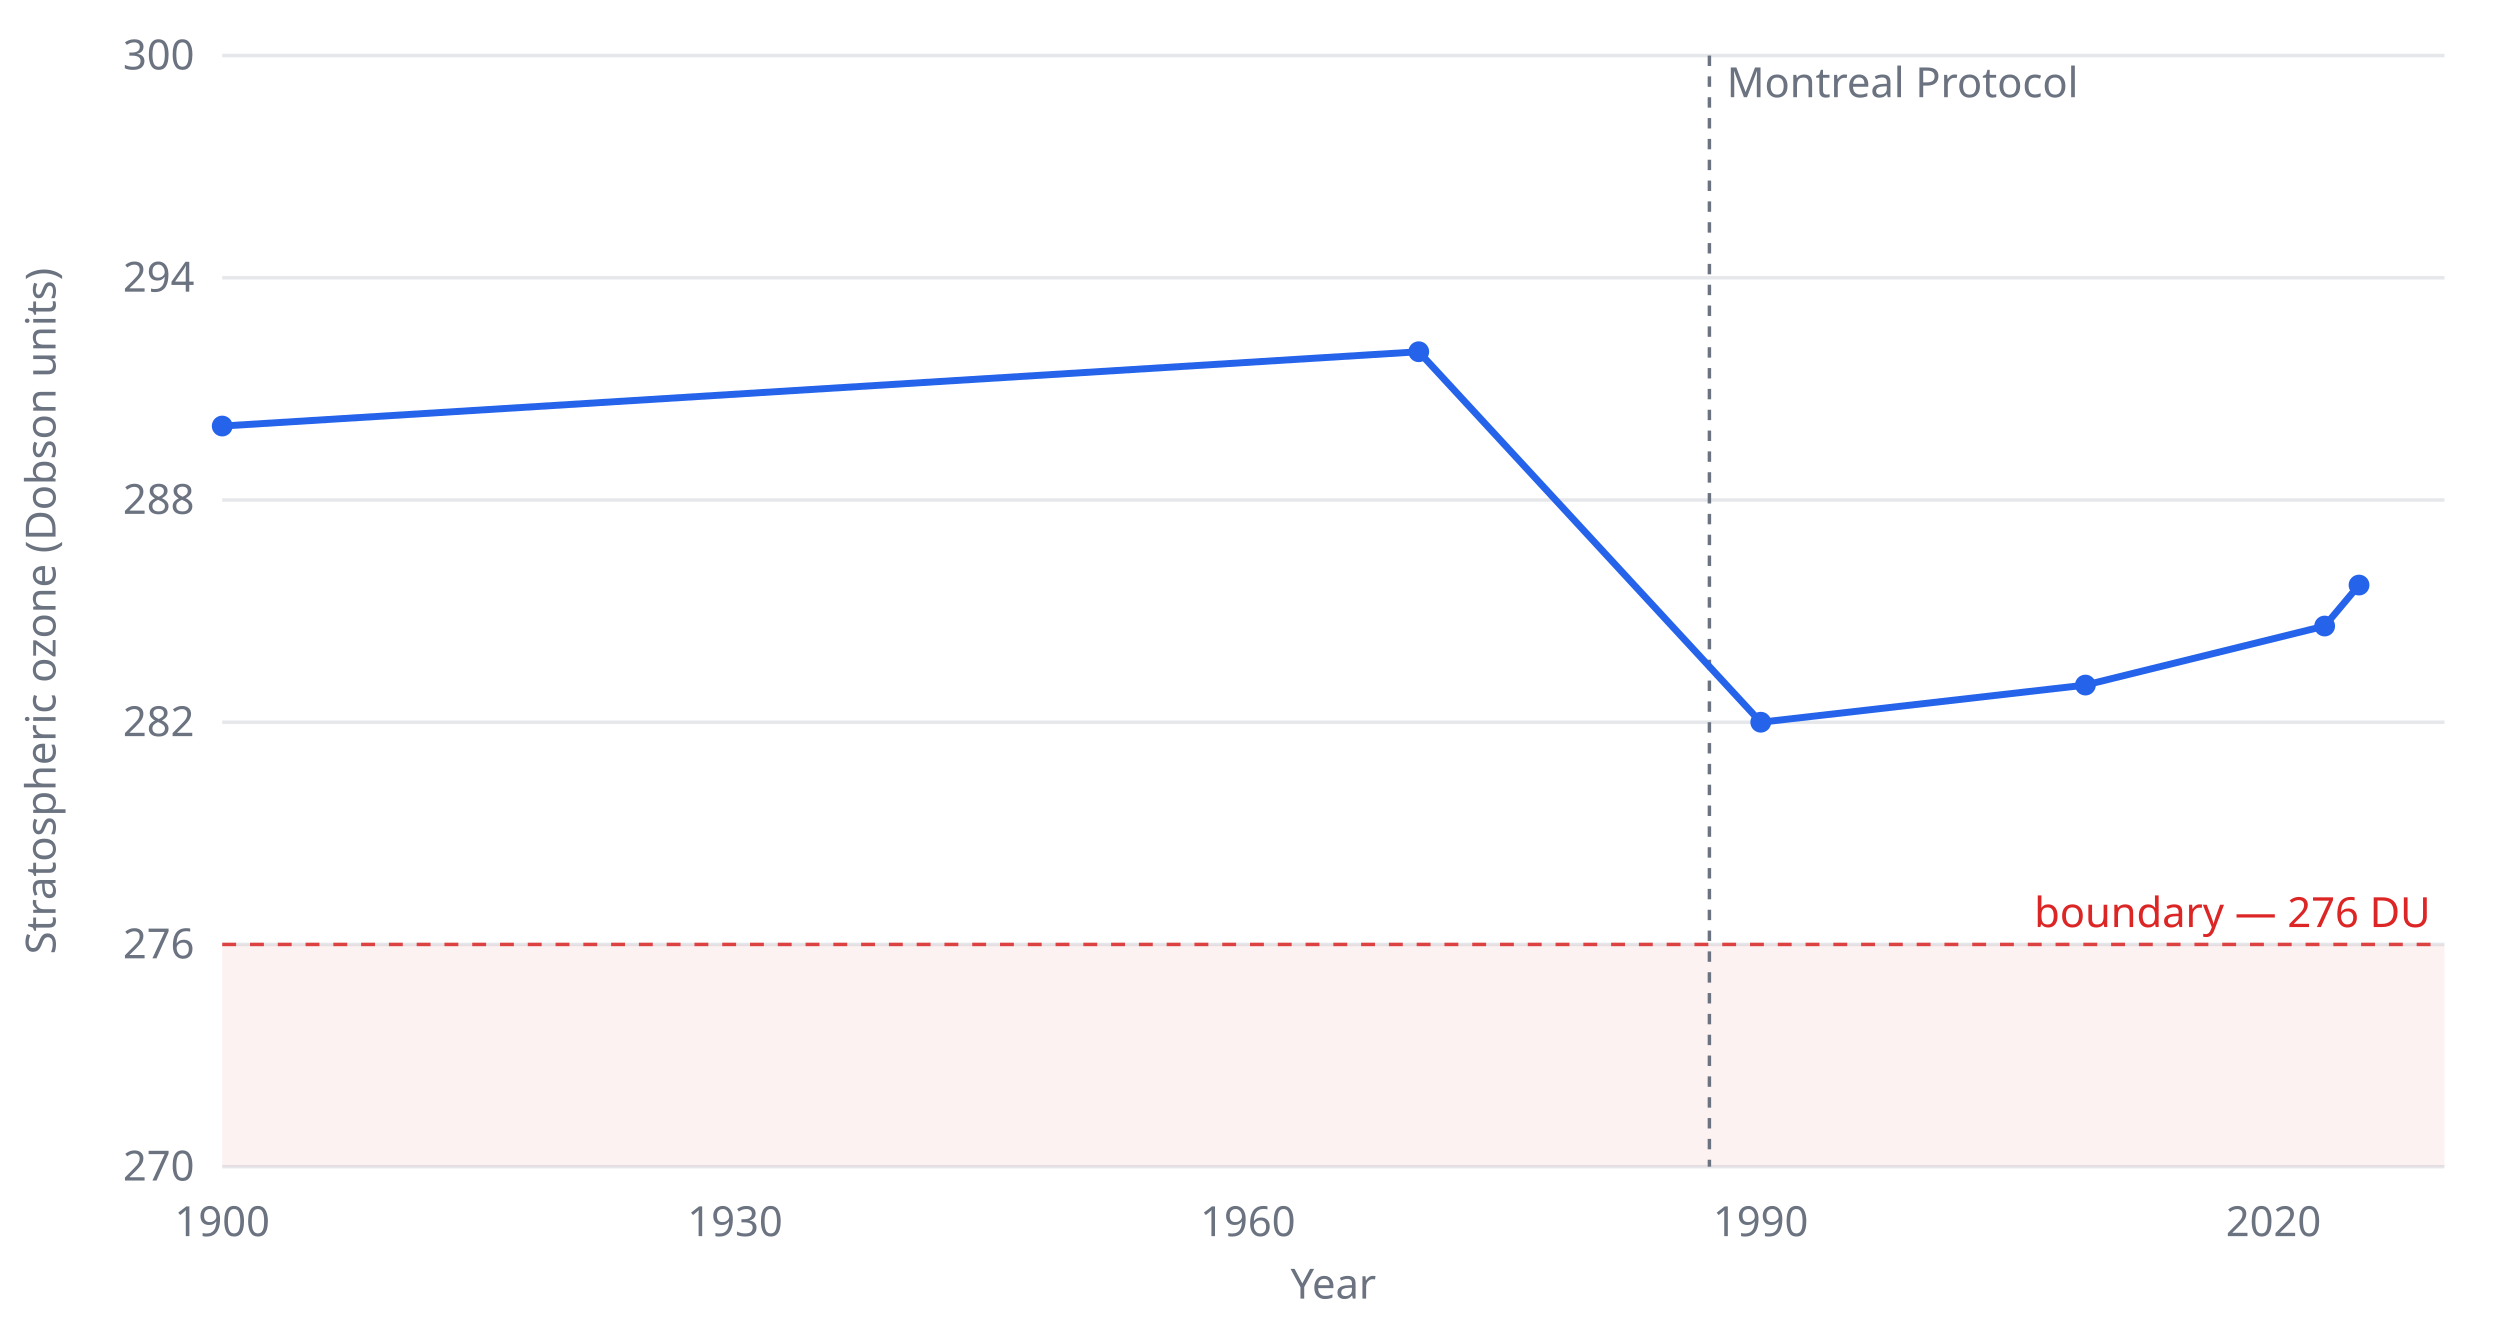
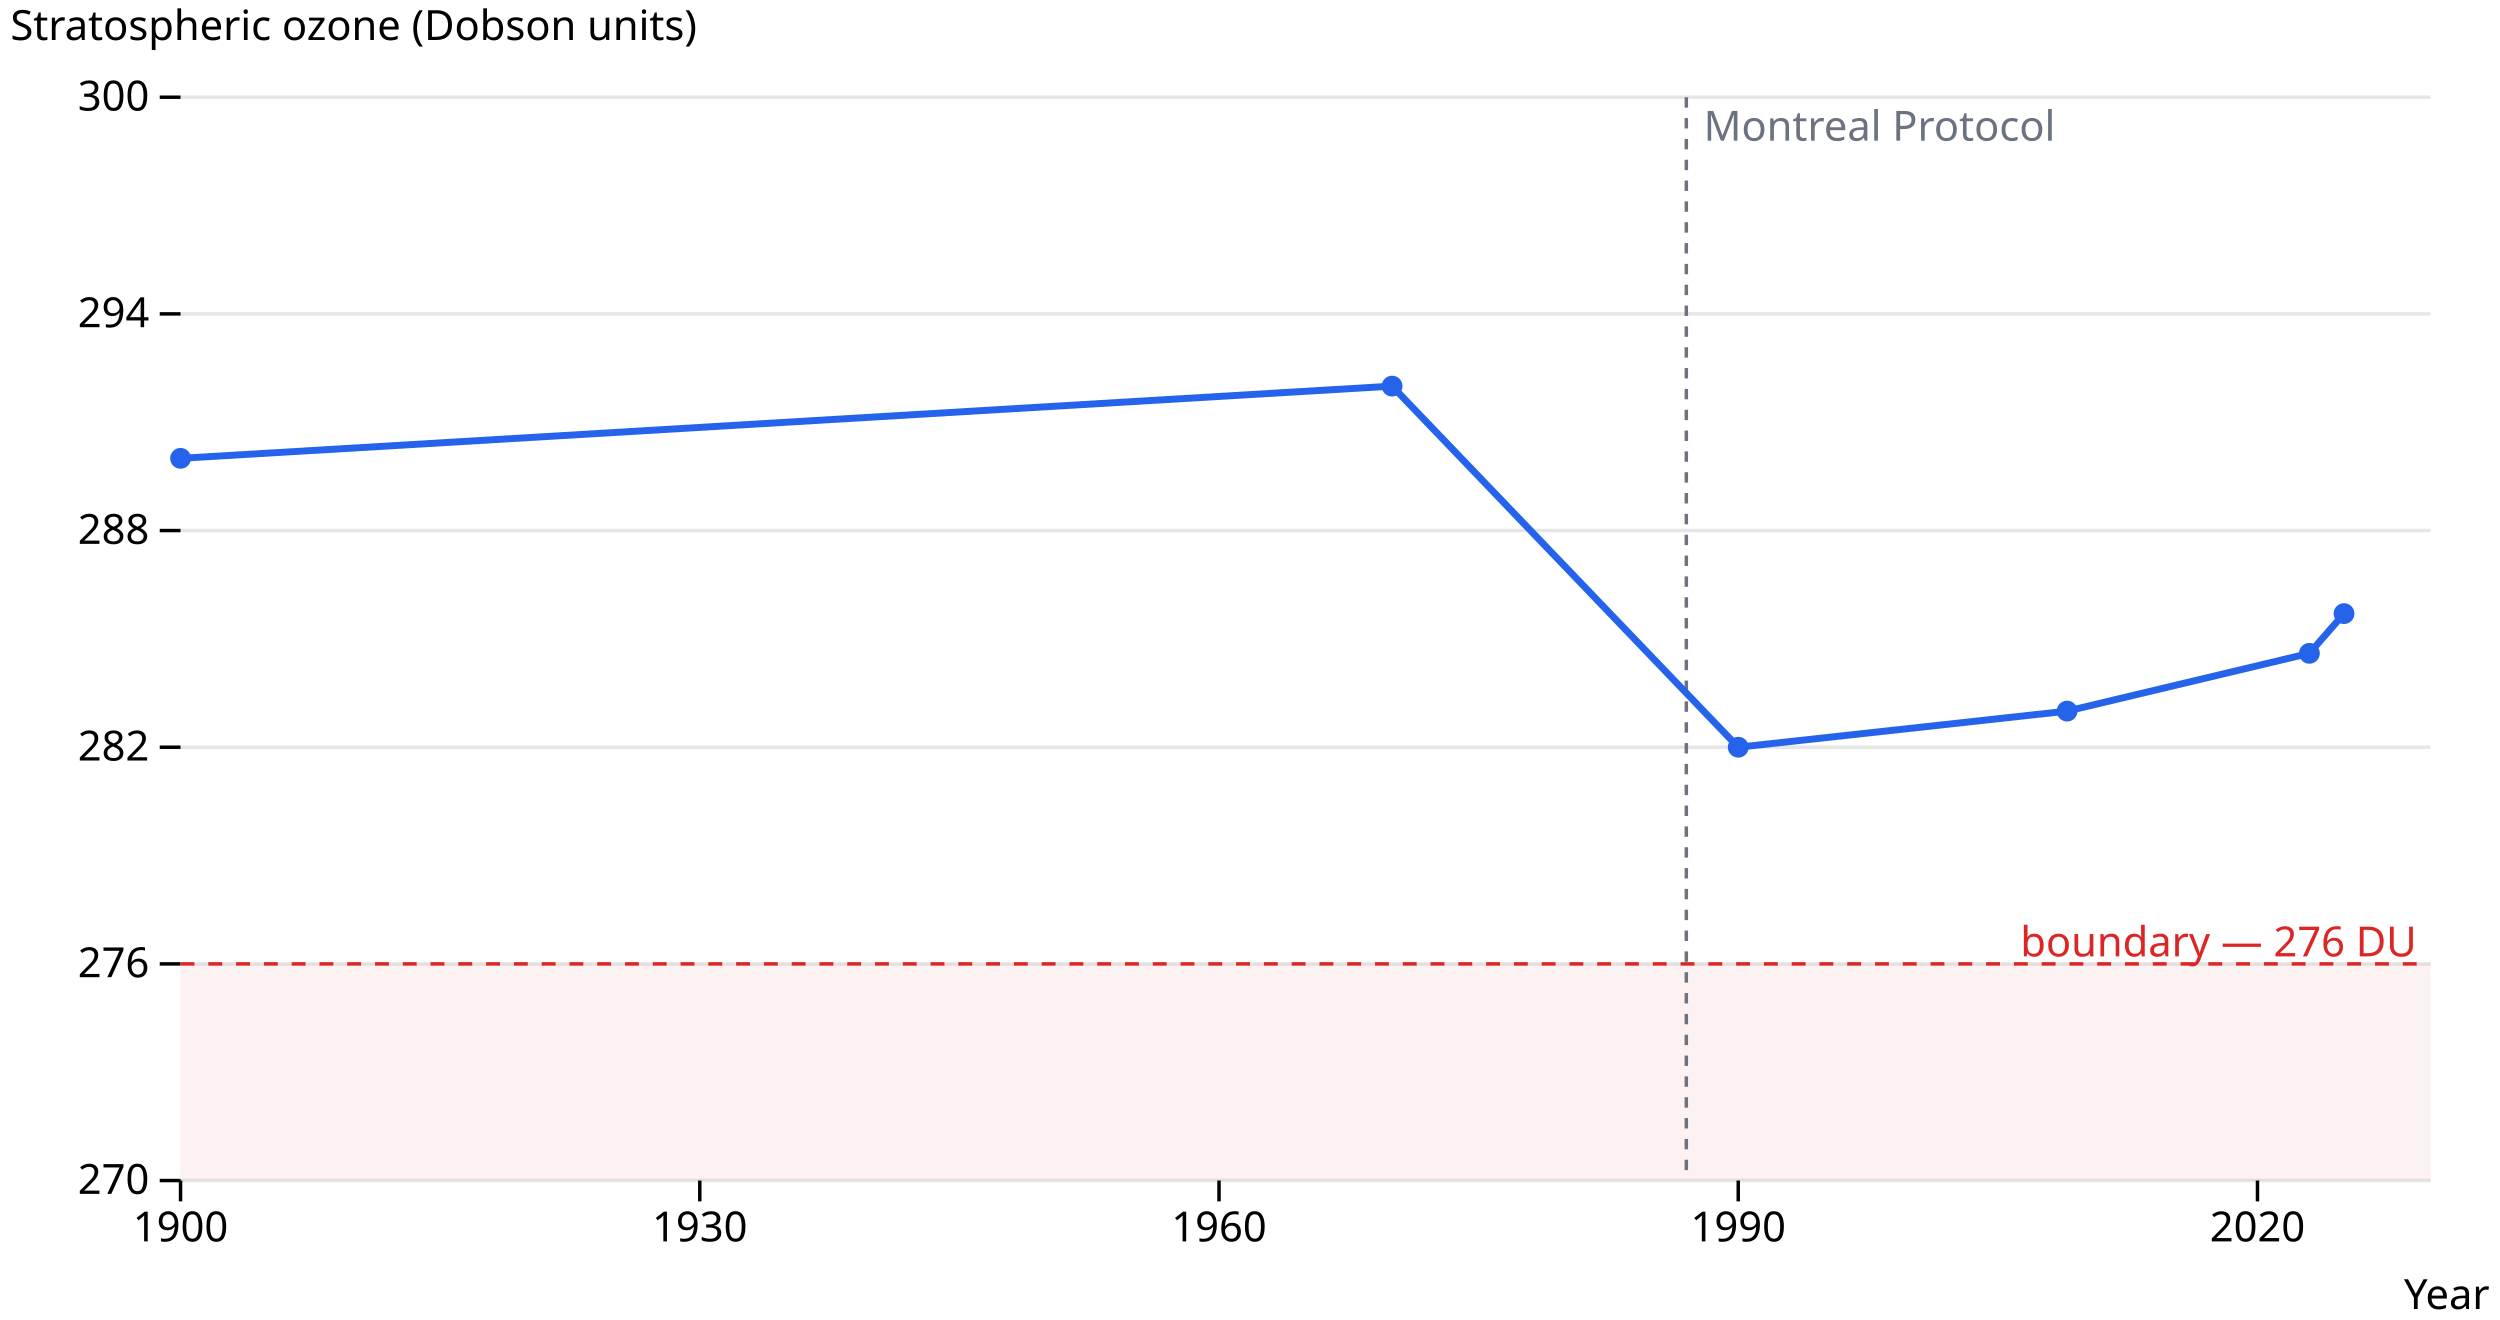
- <svg xmlns="http://www.w3.org/2000/svg" viewBox="0 0 720 380" font-family="ui-sans-serif,system-ui,sans-serif" font-size="12">
-   <rect x="64" y="272" width="640" height="64" fill="#dc2626" fill-opacity="0.06" />
-   <line x1="64" y1="336" x2="704" y2="336" stroke="#9ca3af" stroke-opacity="0.25" />
-   <text x="56" y="340" text-anchor="end" fill="#6b7280">270</text>
-   <line x1="64" y1="272" x2="704" y2="272" stroke="#9ca3af" stroke-opacity="0.25" />
-   <text x="56" y="276" text-anchor="end" fill="#6b7280">276</text>
-   <line x1="64" y1="208" x2="704" y2="208" stroke="#9ca3af" stroke-opacity="0.25" />
-   <text x="56" y="212" text-anchor="end" fill="#6b7280">282</text>
-   <line x1="64" y1="144" x2="704" y2="144" stroke="#9ca3af" stroke-opacity="0.25" />
-   <text x="56" y="148" text-anchor="end" fill="#6b7280">288</text>
-   <line x1="64" y1="80" x2="704" y2="80" stroke="#9ca3af" stroke-opacity="0.25" />
-   <text x="56" y="84" text-anchor="end" fill="#6b7280">294</text>
-   <line x1="64" y1="16" x2="704" y2="16" stroke="#9ca3af" stroke-opacity="0.25" />
-   <text x="56" y="20" text-anchor="end" fill="#6b7280">300</text>
-   <text x="64" y="356" text-anchor="middle" fill="#6b7280">1900</text>
-   <text x="211.692" y="356" text-anchor="middle" fill="#6b7280">1930</text>
-   <text x="359.385" y="356" text-anchor="middle" fill="#6b7280">1960</text>
-   <text x="507.077" y="356" text-anchor="middle" fill="#6b7280">1990</text>
-   <text x="654.769" y="356" text-anchor="middle" fill="#6b7280">2020</text>
-   <text x="384" y="374" text-anchor="middle" fill="#6b7280">Year</text>
-   <text transform="translate(16 176) rotate(-90)" text-anchor="middle" fill="#6b7280">Stratospheric ozone (Dobson units)</text>
-   <line x1="492.308" y1="16" x2="492.308" y2="336" stroke="#6b7280" stroke-dasharray="3 3" />
-   <text x="497.308" y="28" fill="#6b7280">Montreal Protocol</text>
-   <line x1="64" y1="272" x2="704" y2="272" stroke="#dc2626" stroke-dasharray="4 4" stroke-opacity="0.85" />
-   <text x="700" y="267" text-anchor="end" fill="#dc2626">boundary — 276 DU</text>
-   <path d="M64.0 122.7 L408.6 101.3 L507.1 208.0 L600.6 197.3 L669.5 180.3 L679.4 168.5" fill="none" stroke="#2563eb" stroke-width="2" />
-   <circle cx="64.0" cy="122.7" r="3" fill="#2563eb" />
-   <circle cx="408.6" cy="101.3" r="3" fill="#2563eb" />
-   <circle cx="507.1" cy="208.0" r="3" fill="#2563eb" />
-   <circle cx="600.6" cy="197.3" r="3" fill="#2563eb" />
-   <circle cx="669.5" cy="180.3" r="3" fill="#2563eb" />
-   <circle cx="679.4" cy="168.5" r="3" fill="#2563eb" />
+ <svg xmlns="http://www.w3.org/2000/svg" class="plot-d6a7b5" fill="currentColor" font-family="system-ui, sans-serif" font-size="10" text-anchor="middle" width="720" height="380" viewBox="0 0 720 380" style="font-size: 12px; font-family: ui-sans-serif, system-ui, sans-serif;">
+   <style>:where(.plot-d6a7b5) {
+   --plot-background: white;
+   display: block;
+   height: auto;
+   height: intrinsic;
+   max-width: 100%;
+ }
+ :where(.plot-d6a7b5 text),
+ :where(.plot-d6a7b5 tspan) {
+   white-space: pre;
+ }</style>
+   <g aria-label="y-grid" aria-hidden="true" stroke="currentColor" stroke-opacity="0.1">
+     <line x1="52" x2="700" y1="340" y2="340" />
+     <line x1="52" x2="700" y1="277.6" y2="277.6" />
+     <line x1="52" x2="700" y1="215.2" y2="215.2" />
+     <line x1="52" x2="700" y1="152.8" y2="152.8" />
+     <line x1="52" x2="700" y1="90.4" y2="90.4" />
+     <line x1="52" x2="700" y1="28" y2="28" />
+   </g>
+   <g aria-label="y-axis tick" aria-hidden="true" fill="none" stroke="currentColor">
+     <path transform="translate(52,340)" d="M0,0L-6,0" />
+     <path transform="translate(52,277.6)" d="M0,0L-6,0" />
+     <path transform="translate(52,215.2)" d="M0,0L-6,0" />
+     <path transform="translate(52,152.8)" d="M0,0L-6,0" />
+     <path transform="translate(52,90.4)" d="M0,0L-6,0" />
+     <path transform="translate(52,28)" d="M0,0L-6,0" />
+   </g>
+   <g aria-label="y-axis tick label" text-anchor="end" font-variant="tabular-nums" transform="translate(-9,0)">
+     <text y="0.32em" transform="translate(52,340)">270</text>
+     <text y="0.32em" transform="translate(52,277.6)">276</text>
+     <text y="0.32em" transform="translate(52,215.2)">282</text>
+     <text y="0.32em" transform="translate(52,152.8)">288</text>
+     <text y="0.32em" transform="translate(52,90.4)">294</text>
+     <text y="0.32em" transform="translate(52,28)">300</text>
+   </g>
+   <g aria-label="y-axis label" text-anchor="start" transform="translate(-49,-25)">
+     <text y="0.71em" transform="translate(52,28)">Stratospheric ozone (Dobson units)</text>
+   </g>
+   <g aria-label="x-axis tick" aria-hidden="true" fill="none" stroke="currentColor">
+     <path transform="translate(52,340)" d="M0,0L0,6" />
+     <path transform="translate(201.5385,340)" d="M0,0L0,6" />
+     <path transform="translate(351.0769,340)" d="M0,0L0,6" />
+     <path transform="translate(500.6154,340)" d="M0,0L0,6" />
+     <path transform="translate(650.1538,340)" d="M0,0L0,6" />
+   </g>
+   <g aria-label="x-axis tick label" font-variant="tabular-nums" transform="translate(0,9)">
+     <text y="0.71em" transform="translate(52,340)">1900</text>
+     <text y="0.71em" transform="translate(201.5385,340)">1930</text>
+     <text y="0.71em" transform="translate(351.0769,340)">1960</text>
+     <text y="0.71em" transform="translate(500.6154,340)">1990</text>
+     <text y="0.71em" transform="translate(650.1538,340)">2020</text>
+   </g>
+   <g aria-label="x-axis label" text-anchor="end" transform="translate(17,37)">
+     <text transform="translate(700,340)">Year</text>
+   </g>
+   <g aria-label="rect" fill="#dc2626" fill-opacity="0.06">
+     <rect x="52" y="277.6" width="648" height="62.4" />
+   </g>
+   <g aria-label="rule" stroke="#dc2626" stroke-dasharray="4 4">
+     <line x1="52" x2="700" y1="277.6" y2="277.6" />
+   </g>
+   <g aria-label="text" fill="#dc2626" text-anchor="end" transform="translate(-4,-6)">
+     <text y="0.32em" transform="translate(700,277.6)">boundary — 276 DU</text>
+   </g>
+   <g aria-label="rule" stroke="#6b7280" stroke-dasharray="3 3">
+     <line x1="485.662" x2="485.662" y1="28" y2="340" />
+   </g>
+   <g aria-label="text" fill="#6b7280" text-anchor="start" transform="translate(5,4)">
+     <text y="0.71em" transform="translate(485.6615,28)">Montreal Protocol</text>
+   </g>
+   <g aria-label="line" fill="none" stroke="#2563eb" stroke-width="2" stroke-linejoin="round" stroke-linecap="round">
+     <path d="M52,132L400.923,111.2L500.615,215.2L595.323,204.8L665.108,188.16L675.077,176.72" />
+   </g>
+   <g aria-label="dot" fill="#2563eb">
+     <circle cx="52" cy="132" r="3" />
+     <circle cx="400.923" cy="111.2" r="3" />
+     <circle cx="500.615" cy="215.2" r="3" />
+     <circle cx="595.323" cy="204.8" r="3" />
+     <circle cx="665.108" cy="188.16" r="3" />
+     <circle cx="675.077" cy="176.72" r="3" />
+   </g>
</svg>
